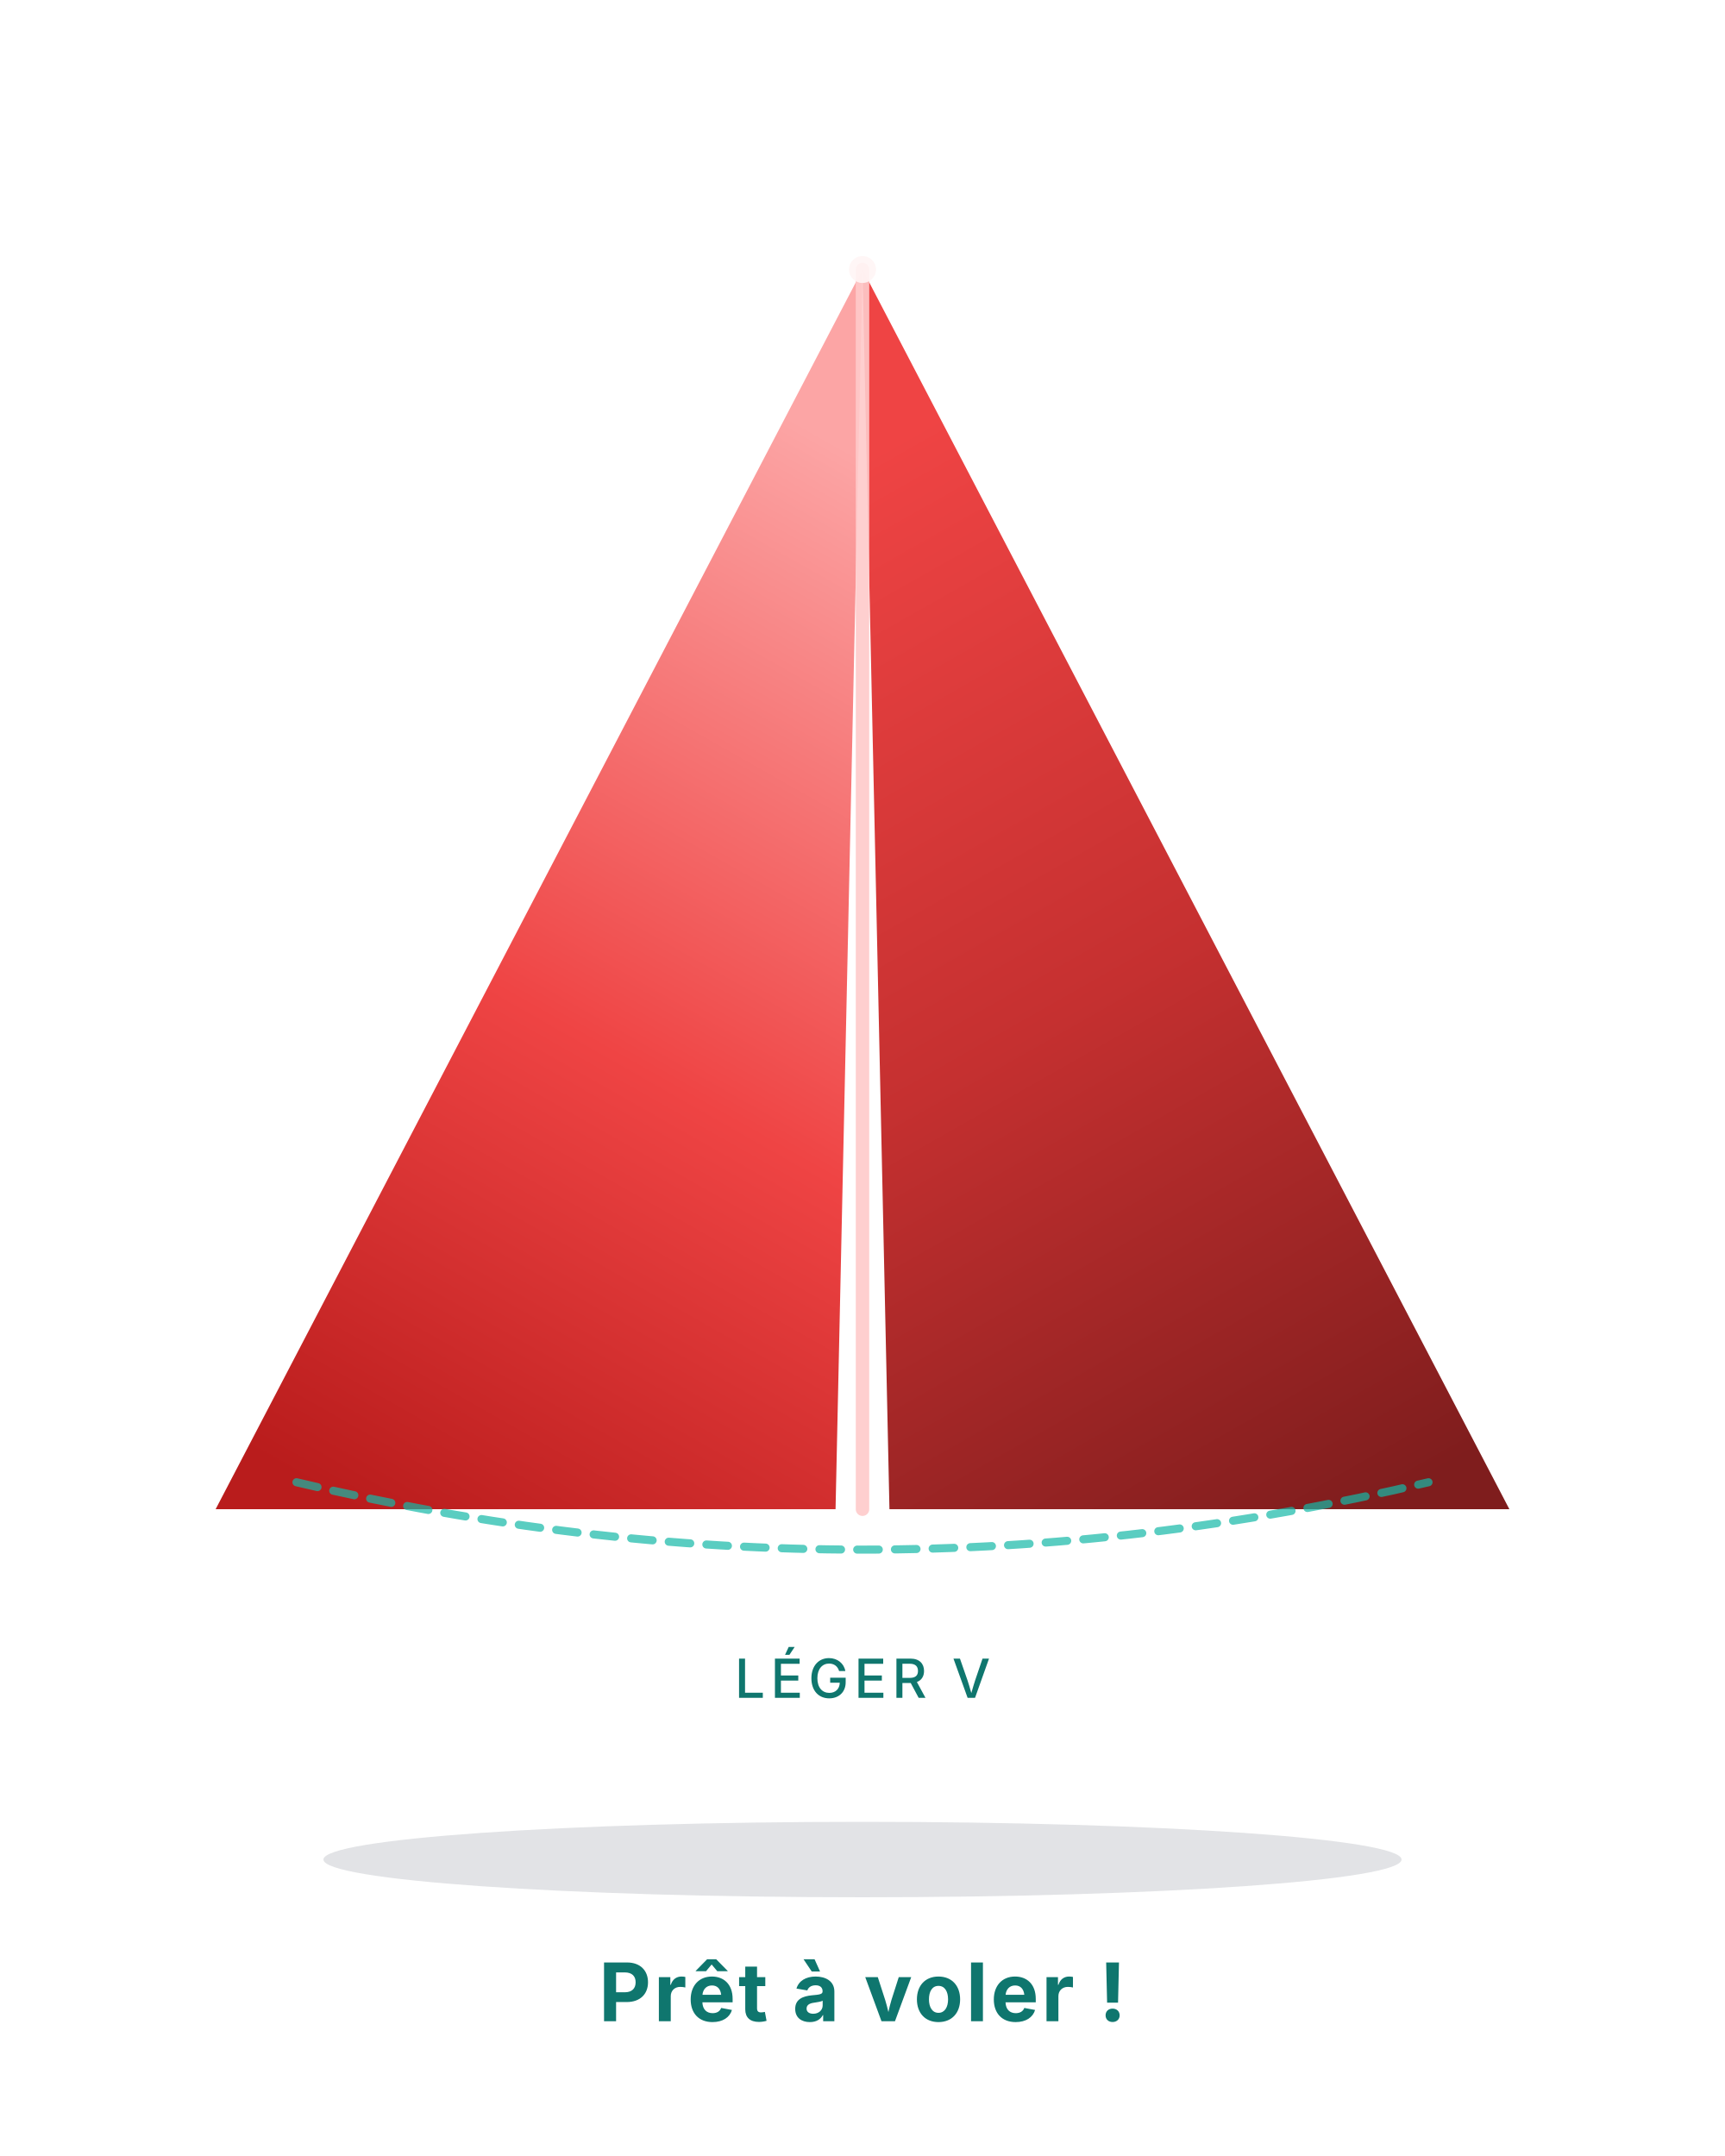
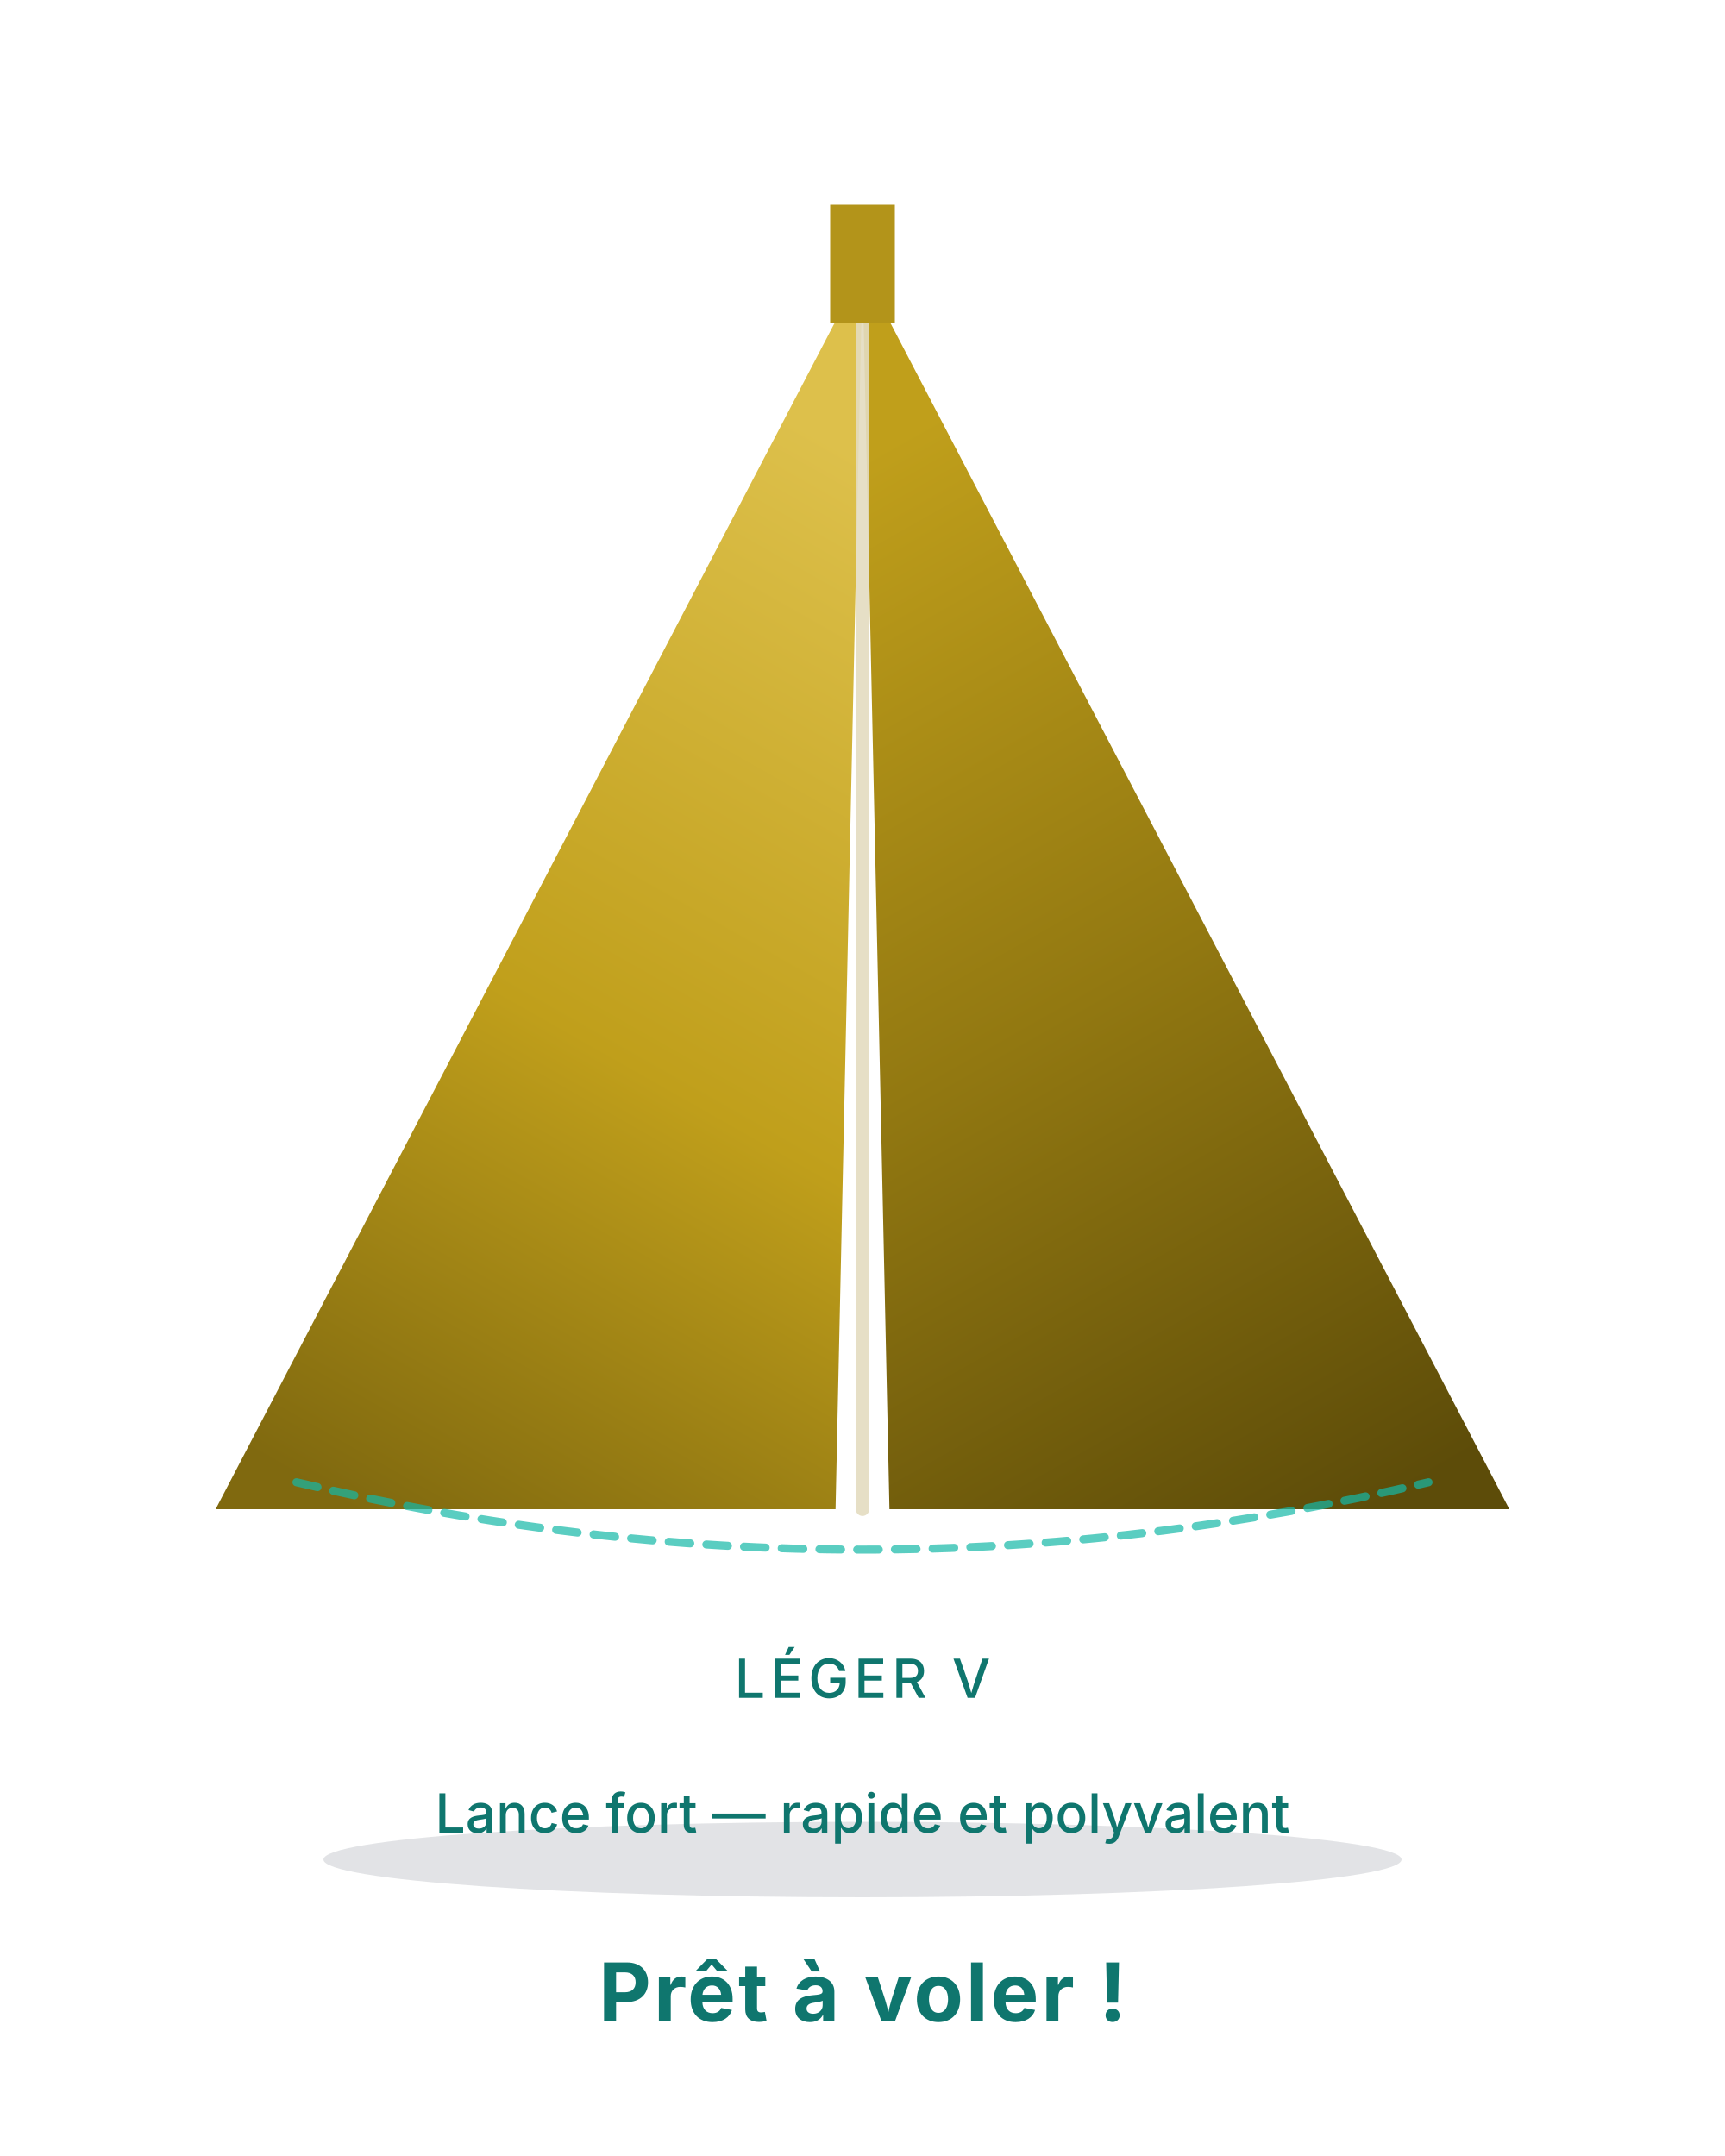
- <svg xmlns="http://www.w3.org/2000/svg" viewBox="0 0 320 400" fill="none" font-family="system-ui, -apple-system, sans-serif">
+ <svg xmlns="http://www.w3.org/2000/svg" viewBox="0 0 320 400" fill="none" font-family="system-ui,-apple-system,sans-serif">
  <defs>
    <filter id="ps" x="-10%" y="-10%" width="120%" height="120%">
      <feGaussianBlur in="SourceAlpha" stdDeviation="3" />
      <feOffset dx="0" dy="3" />
      <feComponentTransfer>
        <feFuncA type="linear" slope="0.18" />
      </feComponentTransfer>
      <feMerge>
        <feMergeNode />
        <feMergeNode in="SourceGraphic" />
      </feMerge>
    </filter>
    <marker id="arr" viewBox="0 0 10 10" refX="8" refY="5" markerWidth="6" markerHeight="6" orient="auto-start-reverse">
      <path d="M 0 0 L 10 5 L 0 10 z" fill="#6366f1" />
    </marker>
    <marker id="arrT" viewBox="0 0 10 10" refX="8" refY="5" markerWidth="6" markerHeight="6" orient="auto-start-reverse">
      <path d="M 0 0 L 10 5 L 0 10 z" fill="#14b8a6" />
    </marker>
    <linearGradient id="foldTri" x1="0" y1="0" x2="1" y2="1">
      <stop offset="0" stop-color="#fff7ed" />
      <stop offset="1" stop-color="#fed7aa" stop-opacity="0.7" />
    </linearGradient>
-   </defs>
-   <defs>
-     <linearGradient id="wL" x1="0.5" y1="0" x2="0.2" y2="1">
-       <stop offset="0" stop-color="#fca5a5" />
-       <stop offset="0.55" stop-color="#ef4444" />
-       <stop offset="1" stop-color="#b91c1c" />
+     <linearGradient id="pWingL" x1="0.5" y1="0" x2="0.2" y2="1">
+       <stop offset="0" stop-color="hsl(48, 68%, 58%)" />
+       <stop offset="0.55" stop-color="hsl(48, 75%, 43%)" />
+       <stop offset="1" stop-color="hsl(48, 79%, 28%)" />
    </linearGradient>
-     <linearGradient id="wR" x1="0.5" y1="0" x2="0.8" y2="1">
-       <stop offset="0" stop-color="#ef4444" />
-       <stop offset="0.5" stop-color="#c53030" />
-       <stop offset="1" stop-color="#7f1d1d" />
+     <linearGradient id="pWingR" x1="0.5" y1="0" x2="0.8" y2="1">
+       <stop offset="0" stop-color="hsl(48, 75%, 43%)" />
+       <stop offset="0.5" stop-color="hsl(48, 79%, 32%)" />
+       <stop offset="1" stop-color="hsl(48, 83%, 20%)" />
    </linearGradient>
  </defs>
  <ellipse cx="160" cy="345" rx="100" ry="7" fill="#1e293b" opacity="0.13" />
-   <polygon points="160,50 40,280 155,280" fill="url(#wL)" />
-   <polygon points="160,50 165,280 280,280" fill="url(#wR)" />
-   <line x1="160" y1="50" x2="160" y2="280" stroke="#fecaca" stroke-width="2.5" stroke-linecap="round" opacity="0.9" />
+   <polygon points="160,50 40,280 155,280" fill="url(#pWingL)" />
+   <polygon points="160,50 165,280 280,280" fill="url(#pWingR)" />
+   <line x1="160" y1="50" x2="160" y2="280" stroke="hsl(48, 38%, 82%)" stroke-width="2.5" stroke-linecap="round" opacity="0.9" />
  <circle cx="160" cy="50" r="2.5" fill="#fff5f5" opacity="0.9" />
  <path d="M 55 275 Q 160 300 265 275" stroke="#14b8a6" stroke-width="1.5" stroke-dasharray="4 3" fill="none" stroke-linecap="round" opacity="0.7" />
  <text x="160" y="315" text-anchor="middle" font-size="10" fill="#0f766e" font-weight="500" letter-spacing="1">LÉGER V</text>
  <text x="160" y="375" text-anchor="middle" font-size="15" font-weight="700" fill="#0f766e" letter-spacing="0.5">Prêt à voler !</text>
+   <rect x="154" y="38" width="12" height="22" fill="hsl(48, 75%, 40%)" />
+   <text x="160" y="340" text-anchor="middle" font-size="10" fill="#0f766e" font-weight="500">Lance fort — rapide et polyvalent</text>
</svg>
